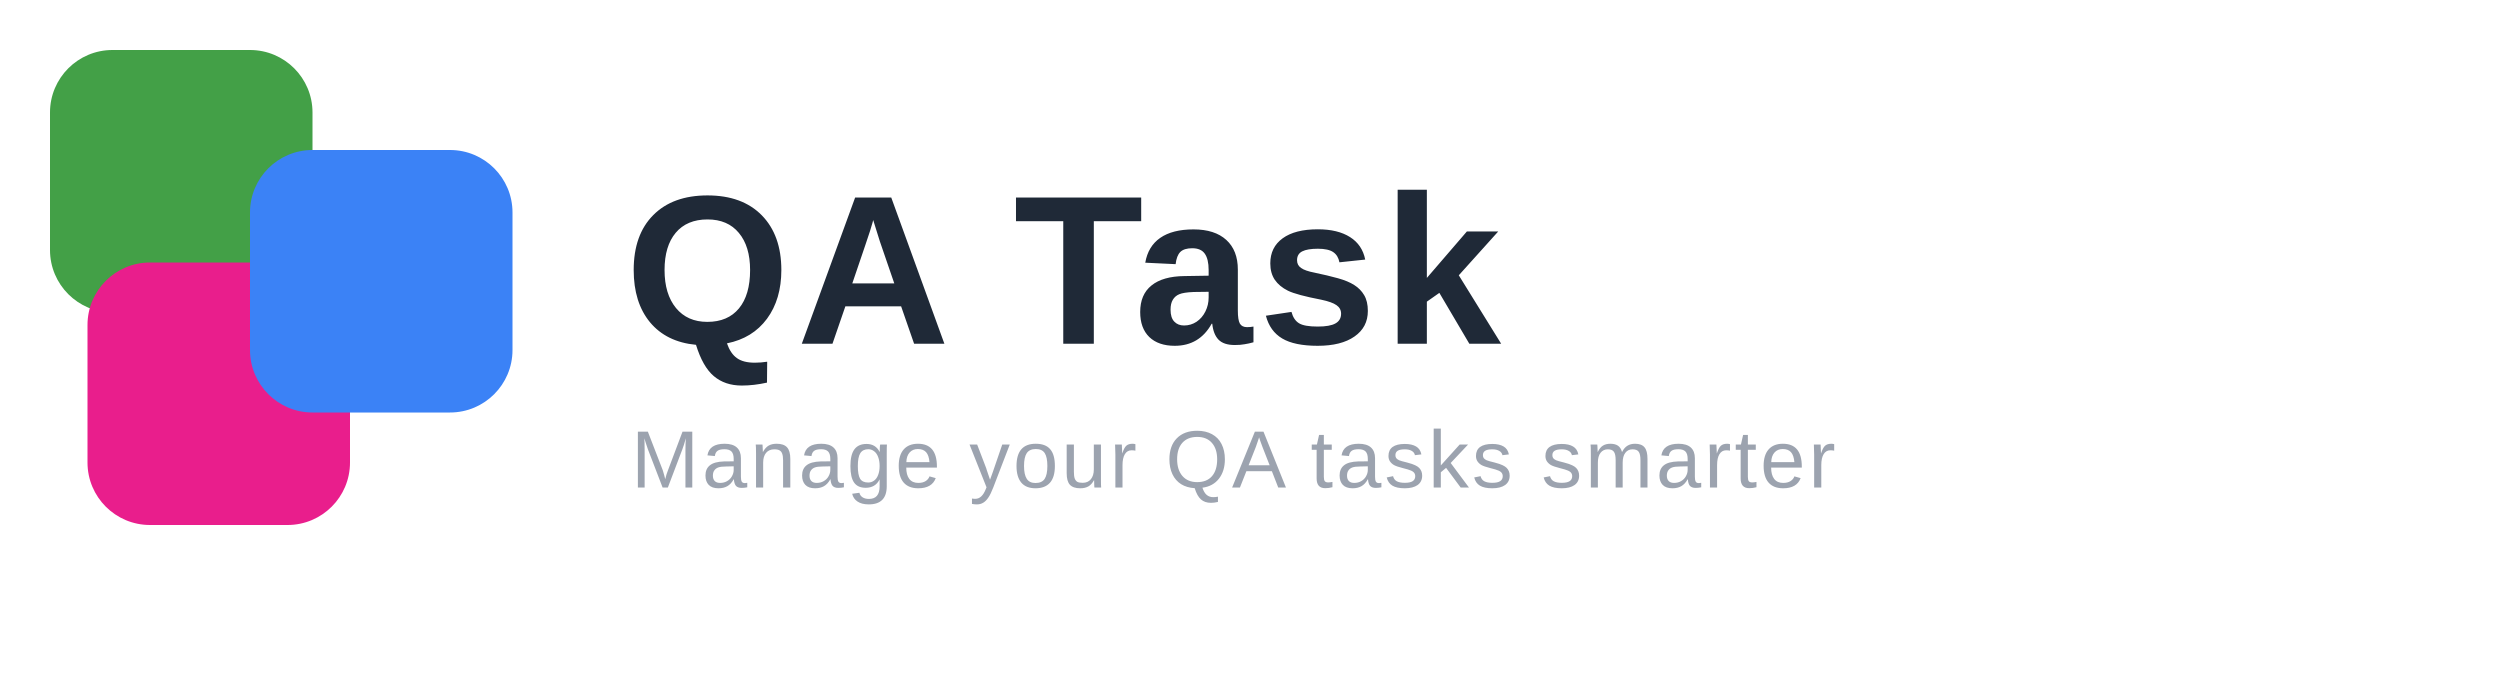
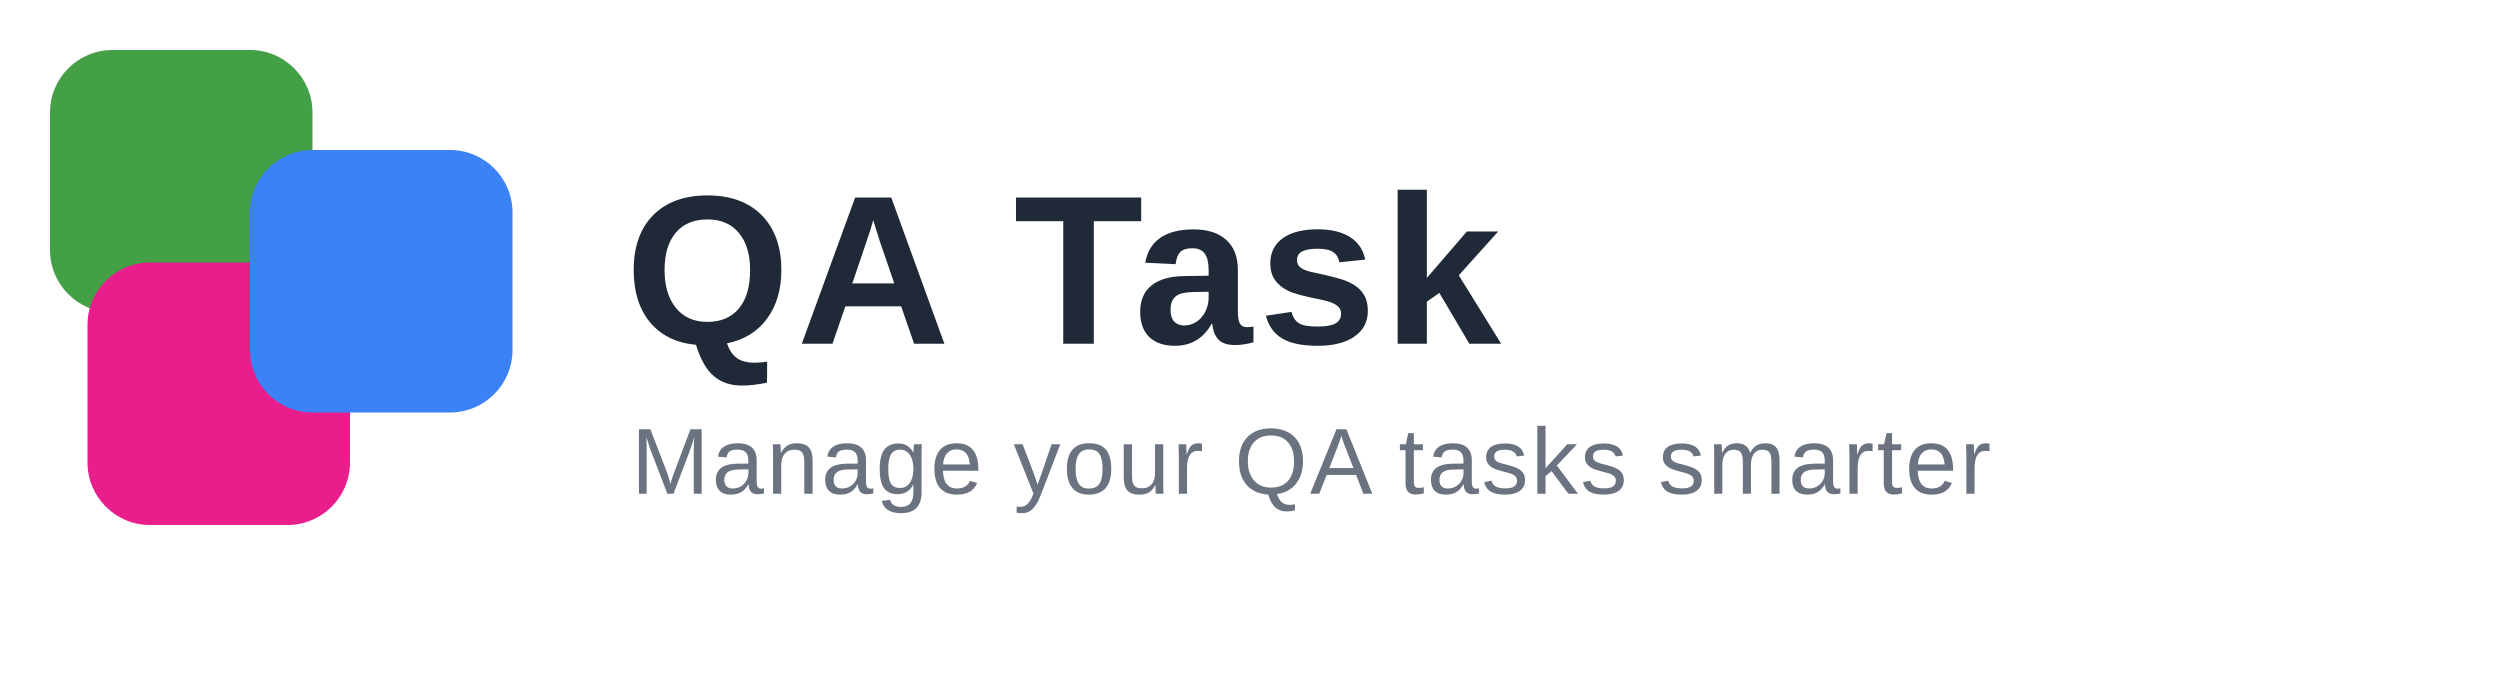
<svg xmlns="http://www.w3.org/2000/svg" width="400" height="110" viewBox="0 0 400 110" role="img">
  <rect x="8" y="8" width="42" height="42" rx="10" fill="#43A047" />
  <rect x="14" y="42" width="42" height="42" rx="10" fill="#E91E8C" />
  <rect x="40" y="24" width="42" height="42" rx="10" fill="#3B82F6" />
  <text x="100" y="55" font-family="'Segoe UI', Arial, sans-serif" font-weight="700" font-size="34" fill="#1f2937" letter-spacing="1">QA Task</text>
-   <text x="101" y="78" font-family="'Segoe UI', Arial, sans-serif" font-weight="400" font-size="13" fill="#9ca3af" letter-spacing="0.5">Manage your QA tasks smarter</text>
+   <text x="101" y="79" font-family="'Segoe UI', Arial, sans-serif" font-weight="500" font-size="15" fill="#6b7280" letter-spacing="0.4">Manage your QA tasks smarter</text>
</svg>
